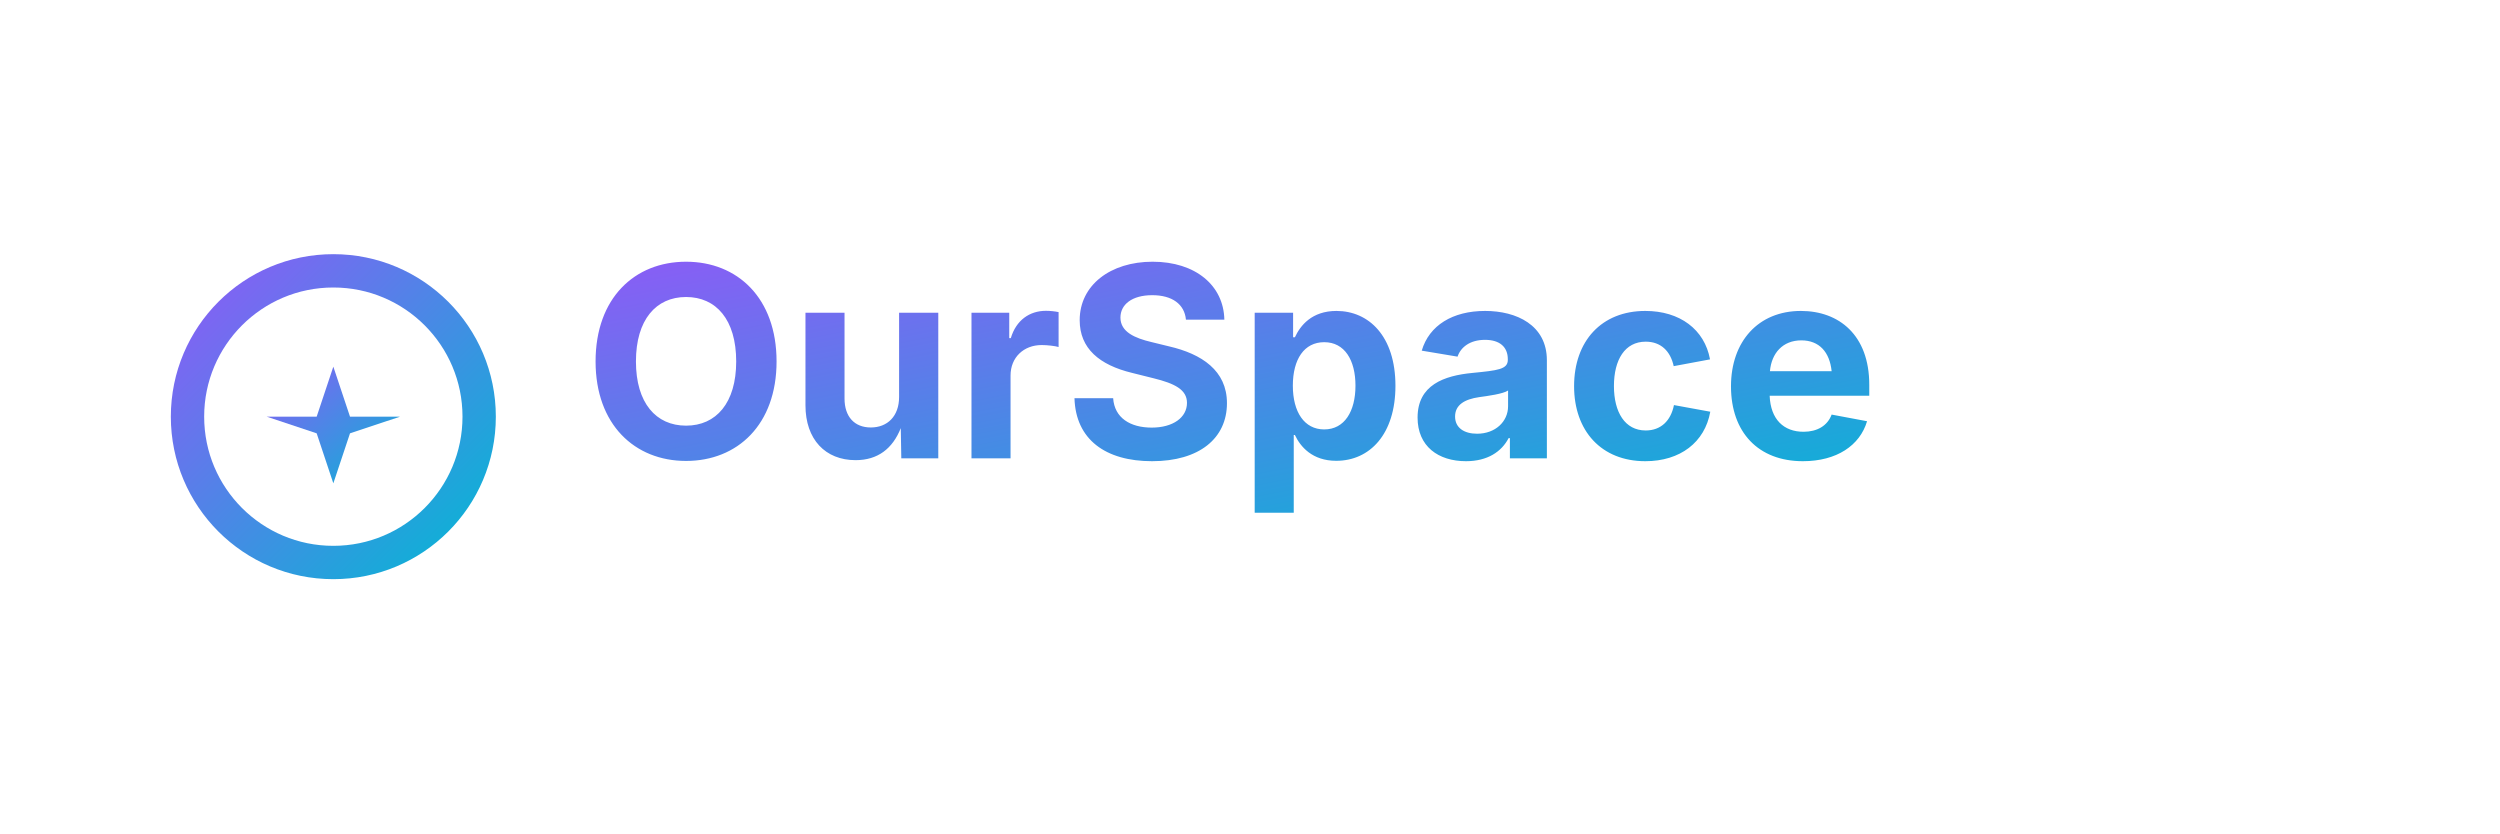
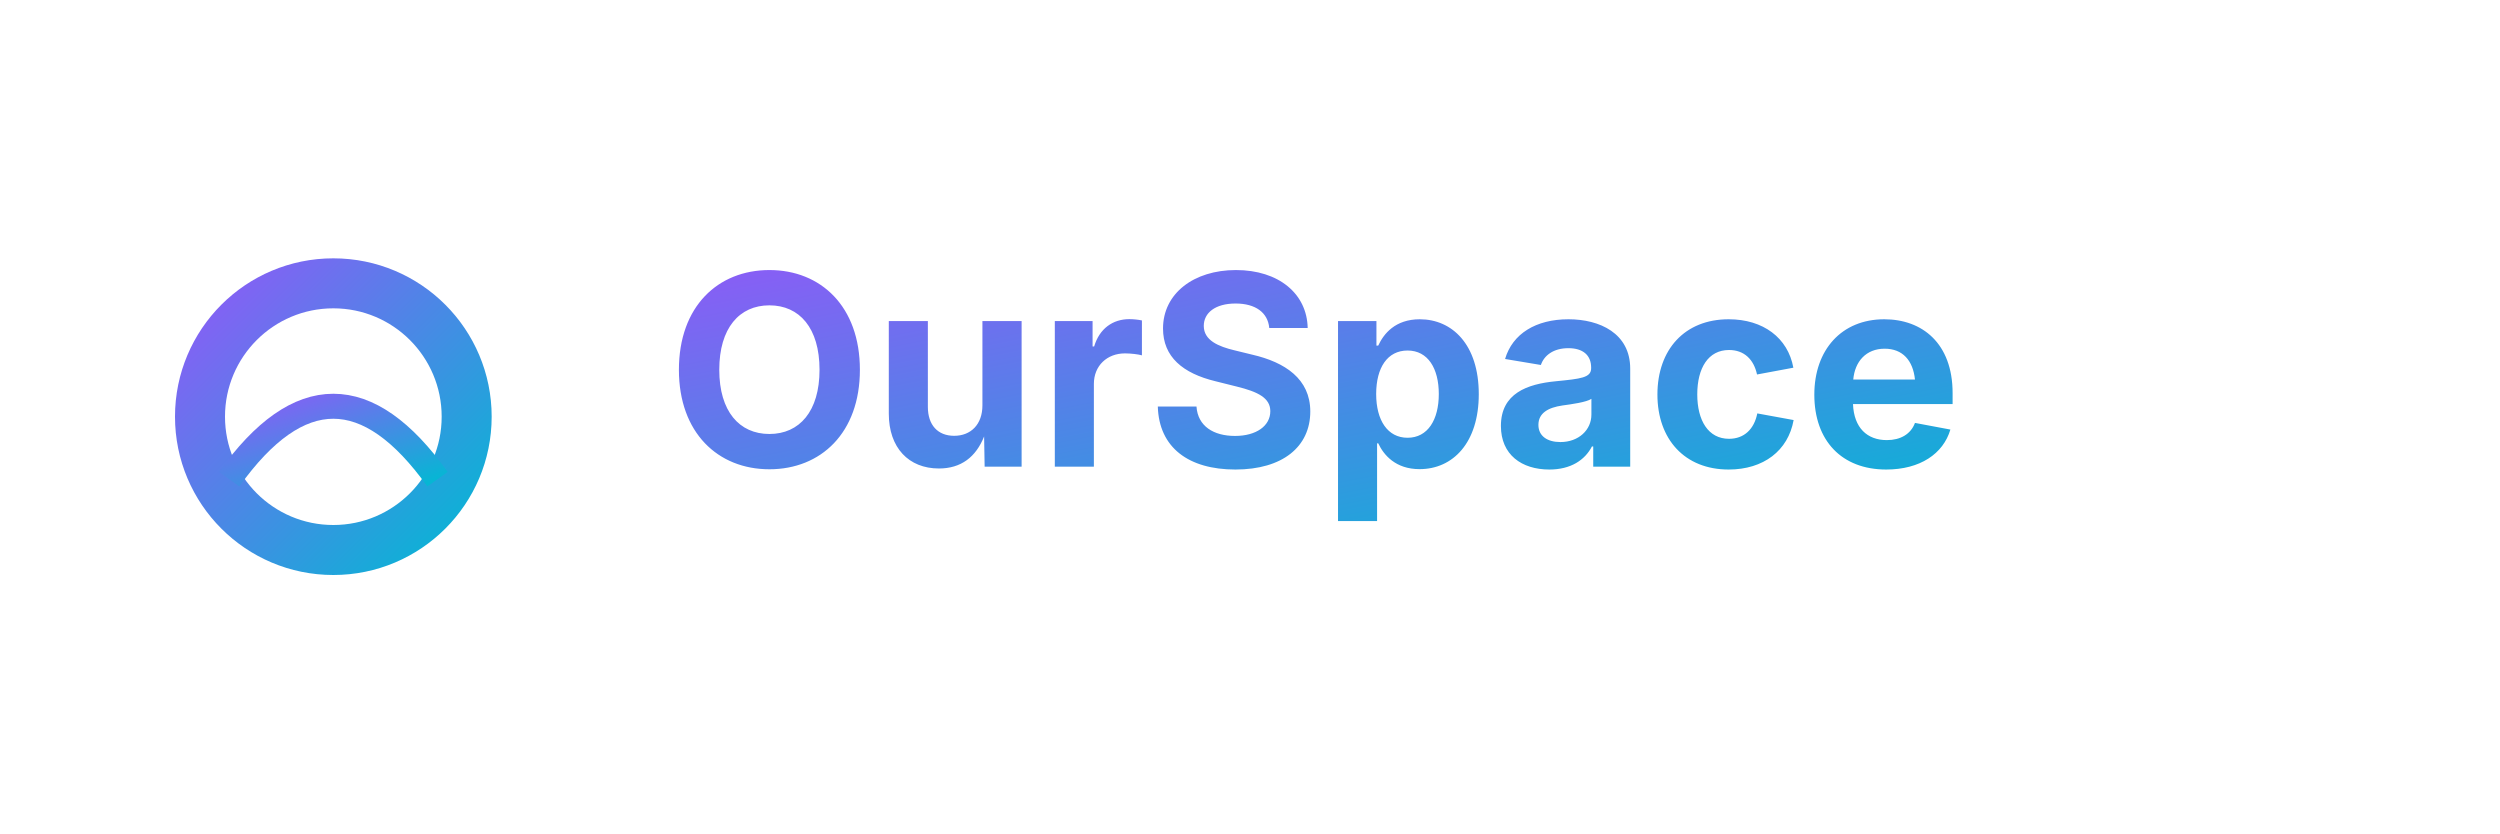
<svg xmlns="http://www.w3.org/2000/svg" viewBox="0 0 600 200">
  <defs>
    <linearGradient id="gradMain" x1="0%" y1="0%" x2="100%" y2="100%">
      <stop offset="0%" stop-color="#8B5CF6" />
      <stop offset="100%" stop-color="#06B6D4" />
    </linearGradient>
  </defs>
-   <circle cx="80" cy="100" r="35" stroke="url(#gradMain)" stroke-width="8" fill="none" />
-   <path d="M80 88 L84 100 L96 100 L84 104 L80 116 L76 104 L64 100 L76 100 Z" fill="url(#gradMain)" />
-   <text x="140" y="110" font-family="Poppins, Inter, sans-serif" font-size="64" font-weight="700" fill="url(#gradMain)">
+   <circle cx="80" cy="100" r="32" fill="none" stroke="url(#gradMain)" stroke-width="12" />
+   <path d="M55 115 Q80 80 105 115" stroke="url(#gradMain)" stroke-width="6" fill="none" />
+   <text x="160" y="112" font-family="Poppins, Inter, sans-serif" font-size="64" font-weight="700" fill="url(#gradMain)">
    OurSpace
  </text>
</svg>
